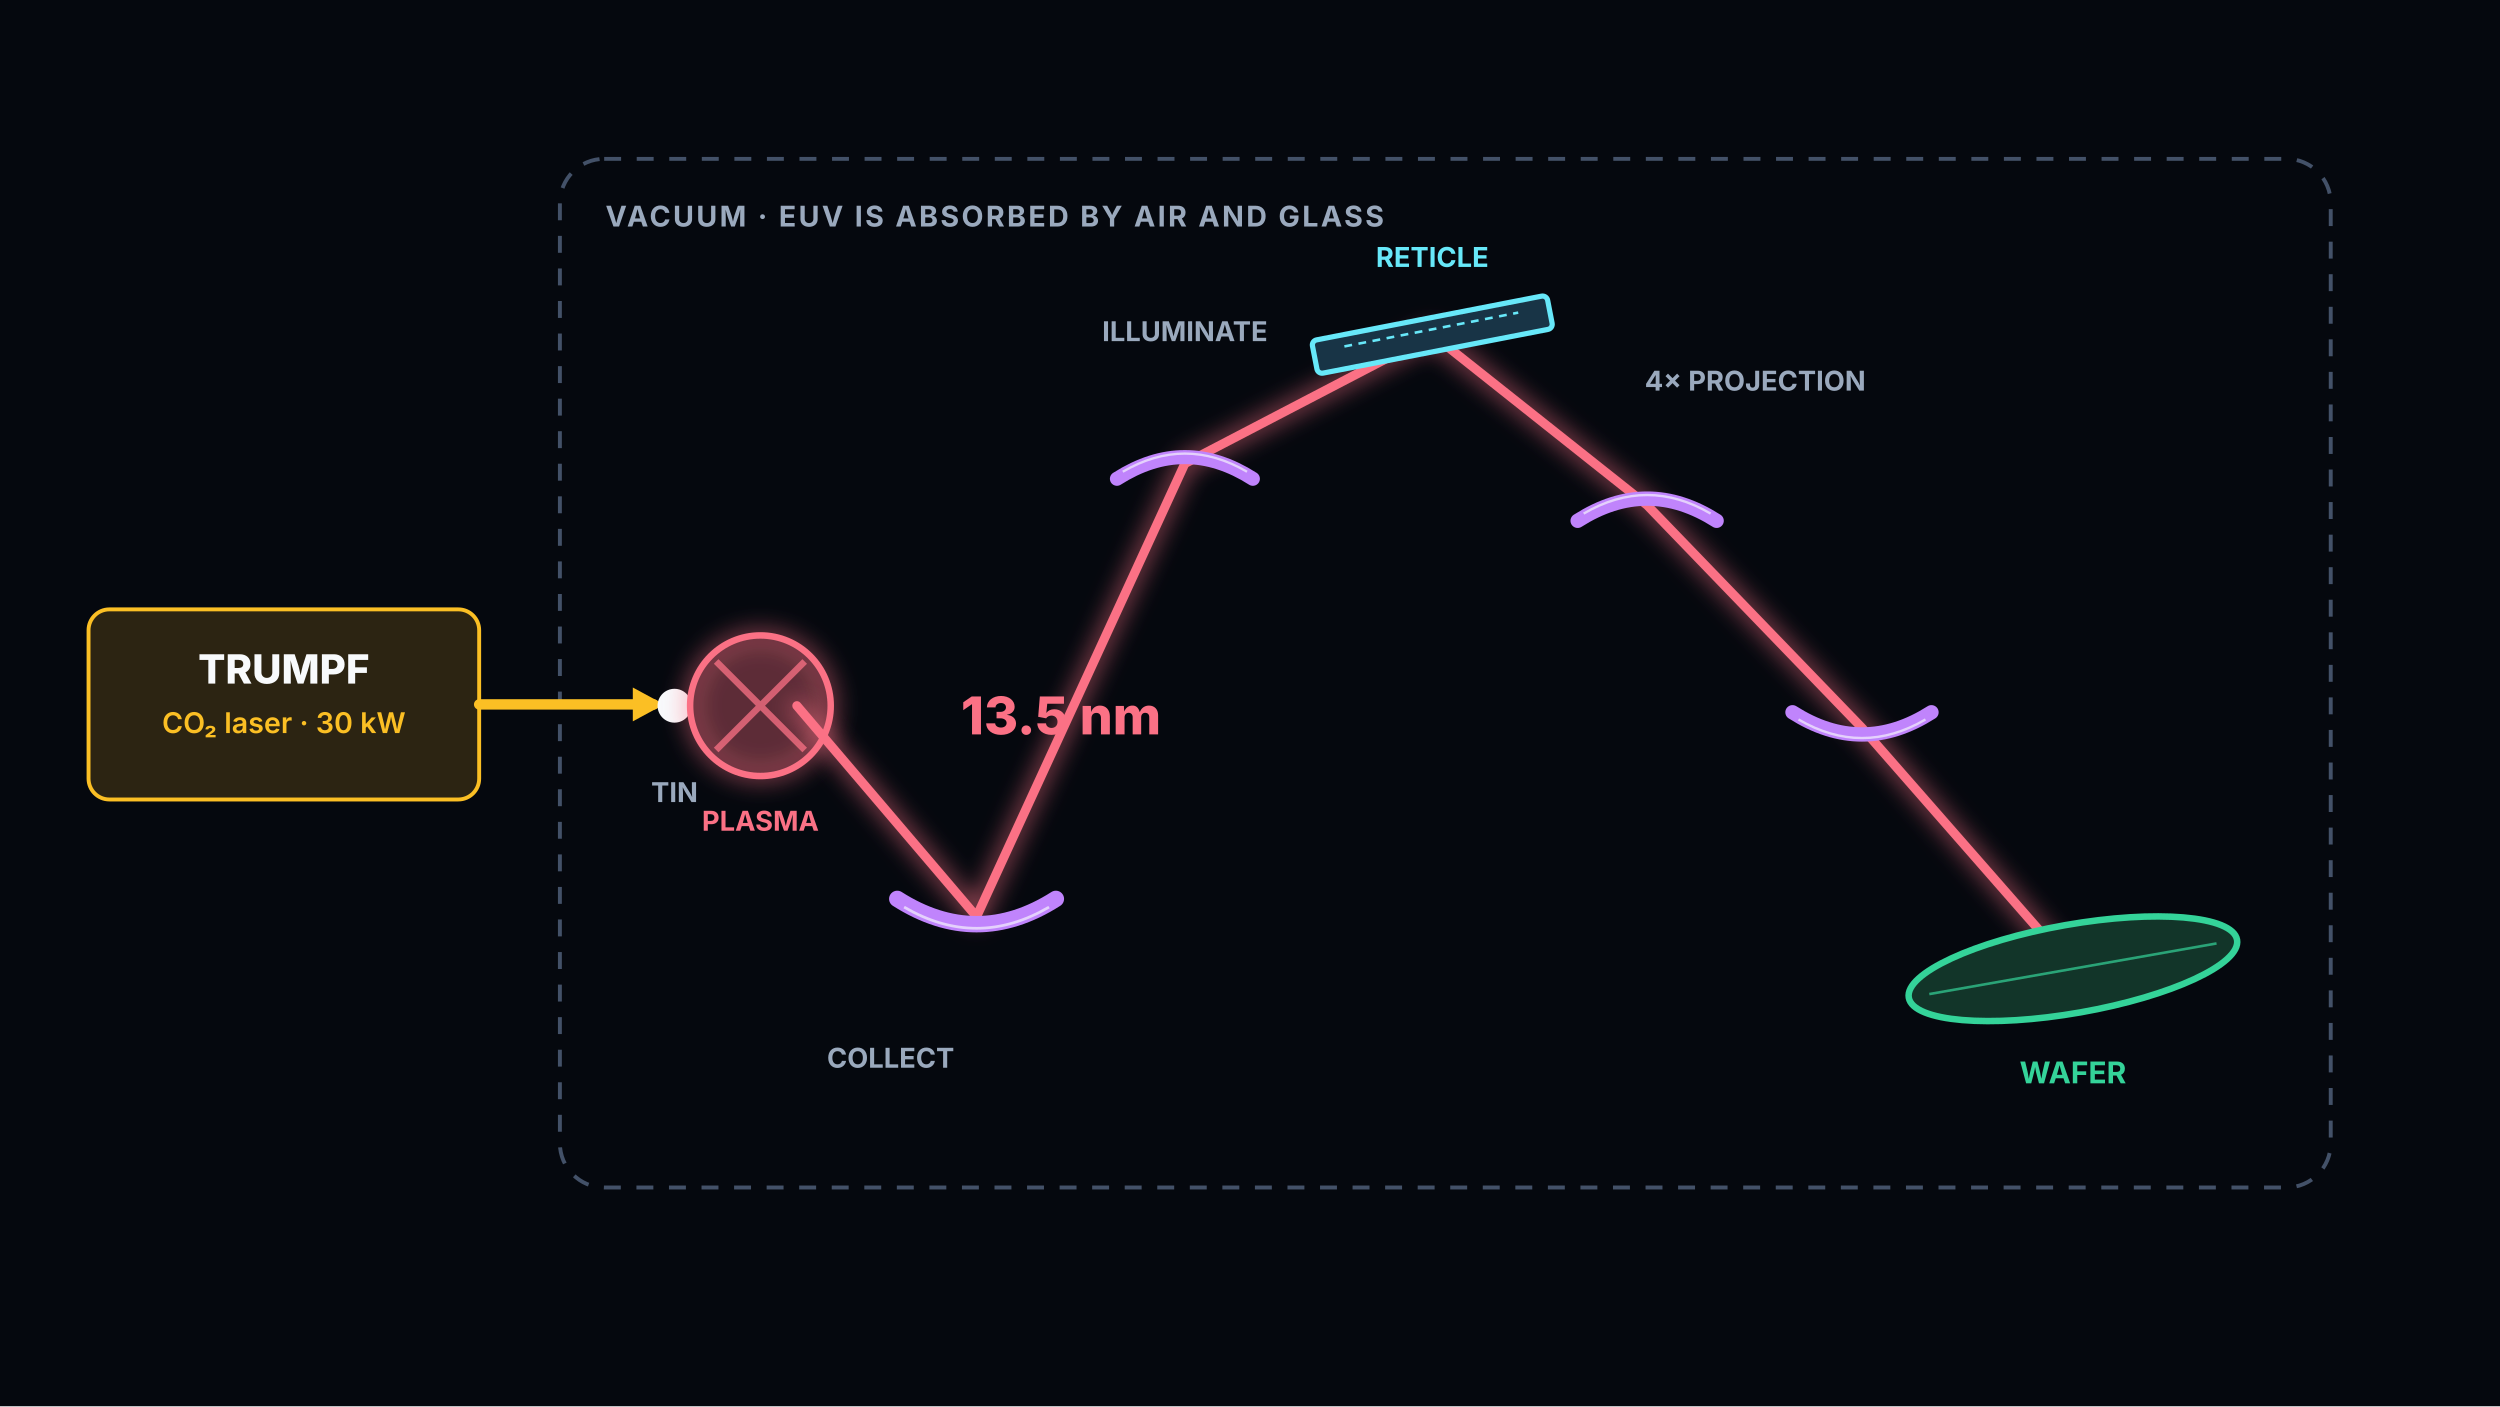
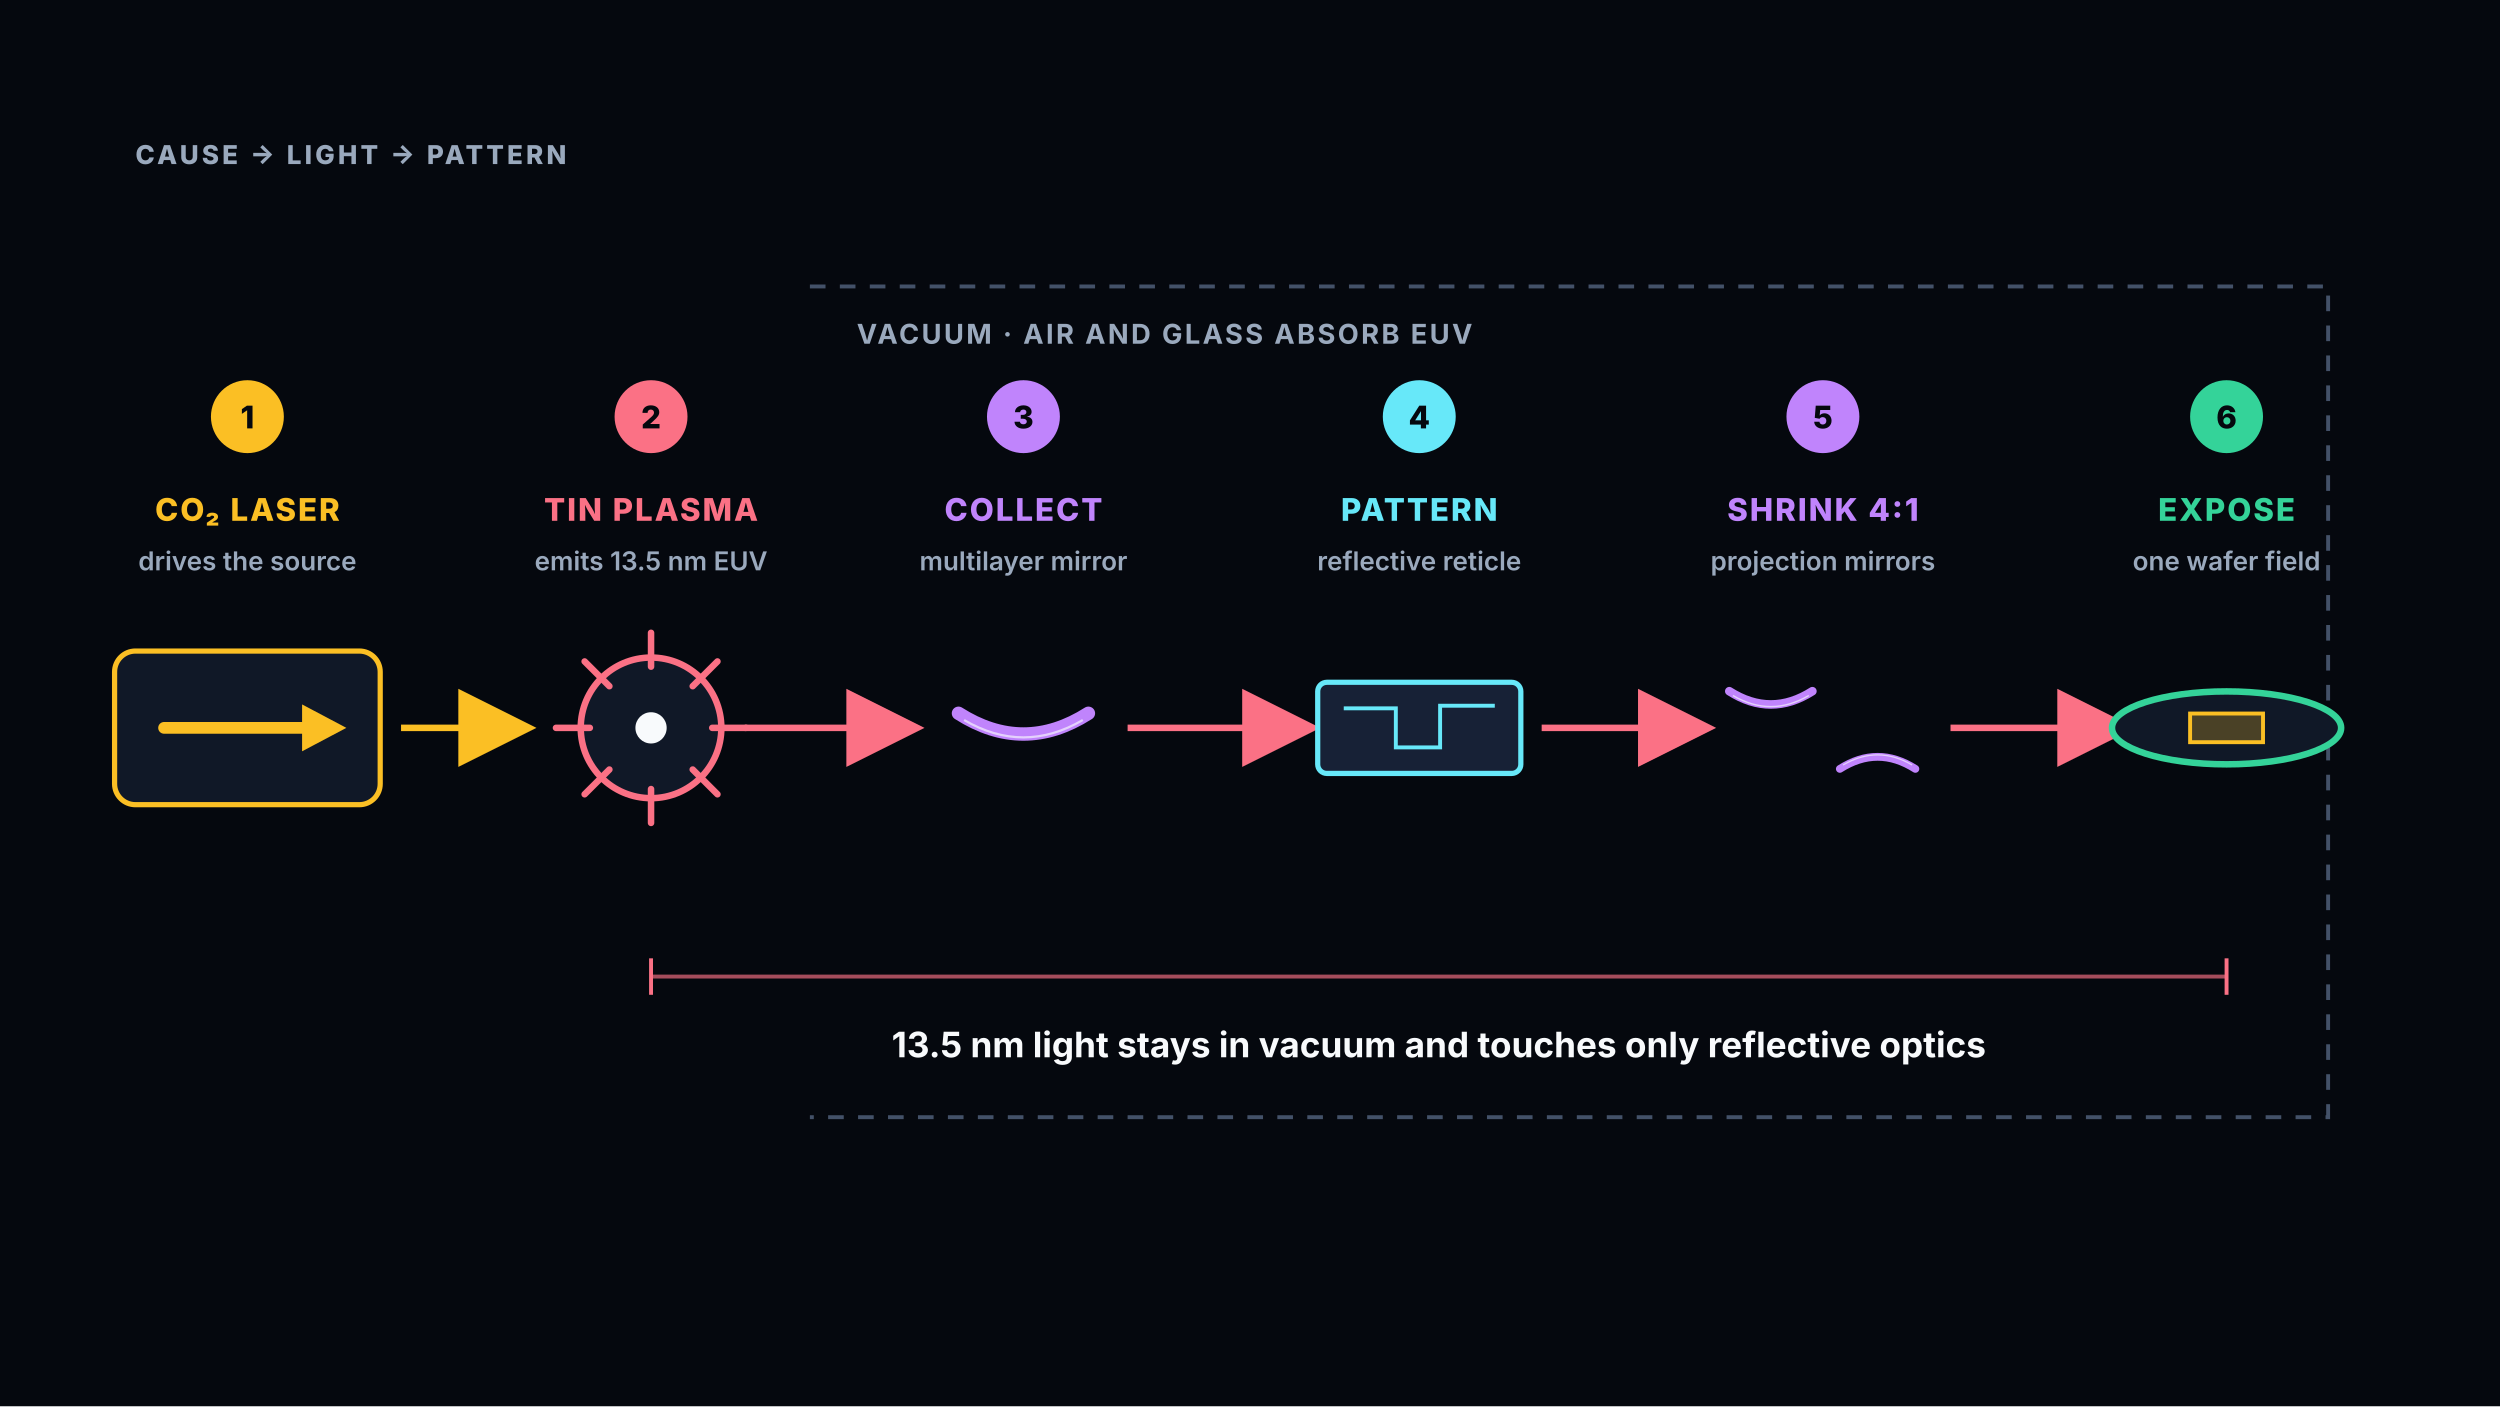
<svg xmlns="http://www.w3.org/2000/svg" viewBox="0 0 1920 1080" role="img" aria-labelledby="title desc" font-family="Inter, -apple-system, BlinkMacSystemFont, 'Segoe UI', sans-serif">
  <defs>
    <filter id="glow" x="-100%" y="-100%" width="300%" height="300%">
      <feGaussianBlur stdDeviation="9" result="blur" />
      <feMerge>
        <feMergeNode in="blur" />
        <feMergeNode in="SourceGraphic" />
      </feMerge>
    </filter>
    <marker id="arrow-cyan" markerWidth="12" markerHeight="12" refX="10" refY="6" orient="auto">
      <path d="M0,0 L12,6 L0,12 Z" fill="#67e8f9" />
    </marker>
    <marker id="arrow-amber" markerWidth="12" markerHeight="12" refX="10" refY="6" orient="auto">
      <path d="M0,0 L12,6 L0,12 Z" fill="#fbbf24" />
    </marker>
+     <marker id="arrow-rose" markerWidth="12" markerHeight="12" refX="10" refY="6" orient="auto">
+       <path d="M0,0 L12,6 L0,12 Z" fill="#fb7185" />
+     </marker>
  </defs>
  <rect width="1920" height="1080" fill="#05080e" />
-   <rect x="430" y="122" width="1360" height="790" rx="34" fill="none" stroke="#435168" stroke-width="3" stroke-dasharray="13 12" />
-   <text x="465" y="174" fill="#9aa9bd" font-size="22" font-weight="700" text-anchor="start" letter-spacing="1.8">VACUUM · EUV IS ABSORBED BY AIR AND GLASS</text>
+   <text x="104" y="126" fill="#9aa9bd" font-size="20" font-weight="760" text-anchor="start" letter-spacing="2.4">CAUSE → LIGHT → PATTERN</text>
+   <path d="M622 220H1788V858H622" fill="none" stroke="#435168" stroke-width="3" stroke-dasharray="12 11" />
+   <text x="658" y="264" fill="#9aa9bd" font-size="21" font-weight="720" text-anchor="start" letter-spacing="1.8">VACUUM · AIR AND GLASS ABSORB EUV</text>
  <g>
-     <rect x="68" y="468" width="300" height="146" rx="16" fill="#2c2412" stroke="#fbbf24" stroke-width="3" />
-     <text x="218" y="525" fill="#f8fafc" font-size="31" font-weight="760" text-anchor="middle" letter-spacing="0">TRUMPF</text>
-     <text x="218" y="563" fill="#fbbf24" font-size="22" font-weight="620" text-anchor="middle" letter-spacing="0">CO₂ laser · 30 kW</text>
+     <circle cx="190" cy="320" r="28" fill="#fbbf24" />
+     <text x="190" y="329" fill="#05080e" font-size="24" font-weight="820" text-anchor="middle" letter-spacing="0">1</text>
+     <text x="190" y="400" fill="#fbbf24" font-size="24" font-weight="780" text-anchor="middle" letter-spacing="1.5">CO₂ LASER</text>
+     <text x="190" y="438" fill="#9aa9bd" font-size="20" font-weight="580" text-anchor="middle" letter-spacing="0">drives the source</text>
  </g>
-   <path d="M368 541H502" fill="none" stroke="#fbbf24" stroke-width="8" stroke-linecap="round" />
-   <path d="M486 528L510 541L486 554Z" fill="#fbbf24" />
+   <rect x="88" y="500" width="204" height="118" rx="16" fill="#101827" stroke="#fbbf24" stroke-width="4" />
+   <path d="M126 559H250" stroke="#fbbf24" stroke-width="9" stroke-linecap="round" />
+   <path d="M232 541L266 559L232 577Z" fill="#fbbf24" />
+   <path d="M308 559H402" fill="none" stroke="#fbbf24" stroke-width="5" marker-end="url(#arrow-amber)" />
  <g>
-     <circle cx="518" cy="542" r="13" fill="#f8fafc" />
-     <circle cx="584" cy="542" r="54" fill="rgba(251,113,133,0.2)" stroke="#fb7185" stroke-width="5" filter="url(#glow)" />
-     <path d="M550 508L618 576M550 576L618 508" stroke="#fb7185" stroke-width="5" opacity="0.75" />
-     <text x="518" y="616" fill="#9aa9bd" font-size="21" font-weight="700" text-anchor="middle" letter-spacing="0">TIN</text>
-     <text x="584" y="638" fill="#fb7185" font-size="21" font-weight="700" text-anchor="middle" letter-spacing="0">PLASMA</text>
+     <circle cx="500" cy="320" r="28" fill="#fb7185" />
+     <text x="500" y="329" fill="#05080e" font-size="24" font-weight="820" text-anchor="middle" letter-spacing="0">2</text>
+     <text x="500" y="400" fill="#fb7185" font-size="24" font-weight="780" text-anchor="middle" letter-spacing="1.5">TIN PLASMA</text>
+     <text x="500" y="438" fill="#9aa9bd" font-size="20" font-weight="580" text-anchor="middle" letter-spacing="0">emits 13.5 nm EUV</text>
  </g>
-   <path d="M612 542L750 704L910 356L1100 257L1265 388L1430 559L1592 744" fill="none" stroke="#fb7185" stroke-width="7" stroke-linecap="round" stroke-linejoin="round" filter="url(#glow)" />
-   <g transform="translate(750 704) rotate(0) scale(1.05)">
+   <circle cx="500" cy="559" r="54" fill="#101827" stroke="#fb7185" stroke-width="5" />
+   <circle cx="500" cy="559" r="12" fill="#f8fafc" />
+   <path d="M500 486V512M500 606V632M427 559H453M547 559H573M449 508L468 527M532 591L551 610M449 610L468 591M532 527L551 508" stroke="#fb7185" stroke-width="5" stroke-linecap="round" />
+   <path d="M572 559H700" fill="none" stroke="#fb7185" stroke-width="5" marker-end="url(#arrow-rose)" />
+   <g>
+     <circle cx="786" cy="320" r="28" fill="#c084fc" />
+     <text x="786" y="329" fill="#05080e" font-size="24" font-weight="820" text-anchor="middle" letter-spacing="0">3</text>
+     <text x="786" y="400" fill="#c084fc" font-size="24" font-weight="780" text-anchor="middle" letter-spacing="1.5">COLLECT</text>
+     <text x="786" y="438" fill="#9aa9bd" font-size="20" font-weight="580" text-anchor="middle" letter-spacing="0">multilayer mirror</text>
+   </g>
+   <g transform="translate(786 559) rotate(0) scale(0.86)">
    <path d="M-58 -13Q0 24 58 -13" fill="none" stroke="#c084fc" stroke-width="12" stroke-linecap="round" />
    <path d="M-53 -7Q0 24 53 -7" fill="none" stroke="#f8fafc" stroke-width="2" opacity="0.65" />
  </g>
-   <g transform="translate(910 356) rotate(180) scale(0.9)">
+   <path d="M866 559H1004" fill="none" stroke="#fb7185" stroke-width="5" marker-end="url(#arrow-rose)" />
+   <g>
+     <circle cx="1090" cy="320" r="28" fill="#67e8f9" />
+     <text x="1090" y="329" fill="#05080e" font-size="24" font-weight="820" text-anchor="middle" letter-spacing="0">4</text>
+     <text x="1090" y="400" fill="#67e8f9" font-size="24" font-weight="780" text-anchor="middle" letter-spacing="1.5">PATTERN</text>
+     <text x="1090" y="438" fill="#9aa9bd" font-size="20" font-weight="580" text-anchor="middle" letter-spacing="0">reflective reticle</text>
+   </g>
+   <rect x="1012" y="524" width="156" height="70" rx="7" fill="#172136" stroke="#67e8f9" stroke-width="4" />
+   <path d="M1032 544H1072V574H1106V542H1148" fill="none" stroke="#67e8f9" stroke-width="3" />
+   <path d="M1184 559H1308" fill="none" stroke="#fb7185" stroke-width="5" marker-end="url(#arrow-rose)" />
+   <g>
+     <circle cx="1400" cy="320" r="28" fill="#c084fc" />
+     <text x="1400" y="329" fill="#05080e" font-size="24" font-weight="820" text-anchor="middle" letter-spacing="0">5</text>
+     <text x="1400" y="400" fill="#c084fc" font-size="24" font-weight="780" text-anchor="middle" letter-spacing="1.5">SHRINK 4:1</text>
+     <text x="1400" y="438" fill="#9aa9bd" font-size="20" font-weight="580" text-anchor="middle" letter-spacing="0">projection mirrors</text>
+   </g>
+   <g transform="translate(1360 538) rotate(0) scale(0.55)">
    <path d="M-58 -13Q0 24 58 -13" fill="none" stroke="#c084fc" stroke-width="12" stroke-linecap="round" />
    <path d="M-53 -7Q0 24 53 -7" fill="none" stroke="#f8fafc" stroke-width="2" opacity="0.65" />
  </g>
-   <g transform="translate(1100 257) rotate(-11)">
-     <rect x="-92" y="-13" width="184" height="26" rx="4" fill="#183446" stroke="#67e8f9" stroke-width="4" />
-     <path d="M-68 -4H68" stroke="#67e8f9" stroke-width="2" stroke-dasharray="6 5" />
-   </g>
-   <g transform="translate(1265 388) rotate(180) scale(0.92)">
+   <g transform="translate(1442 584) rotate(180) scale(0.5)">
    <path d="M-58 -13Q0 24 58 -13" fill="none" stroke="#c084fc" stroke-width="12" stroke-linecap="round" />
    <path d="M-53 -7Q0 24 53 -7" fill="none" stroke="#f8fafc" stroke-width="2" opacity="0.65" />
  </g>
-   <g transform="translate(1430 559) rotate(0) scale(0.92)">
-     <path d="M-58 -13Q0 24 58 -13" fill="none" stroke="#c084fc" stroke-width="12" stroke-linecap="round" />
-     <path d="M-53 -7Q0 24 53 -7" fill="none" stroke="#f8fafc" stroke-width="2" opacity="0.65" />
+   <path d="M1498 559H1630" fill="none" stroke="#fb7185" stroke-width="5" marker-end="url(#arrow-rose)" />
+   <g>
+     <circle cx="1710" cy="320" r="28" fill="#34d399" />
+     <text x="1710" y="329" fill="#05080e" font-size="24" font-weight="820" text-anchor="middle" letter-spacing="0">6</text>
+     <text x="1710" y="400" fill="#34d399" font-size="24" font-weight="780" text-anchor="middle" letter-spacing="1.5">EXPOSE</text>
+     <text x="1710" y="438" fill="#9aa9bd" font-size="20" font-weight="580" text-anchor="middle" letter-spacing="0">one wafer field</text>
  </g>
-   <g transform="translate(1592 744) rotate(-10)">
-     <ellipse cx="0" cy="0" rx="128" ry="34" fill="#123529" stroke="#34d399" stroke-width="5" />
-     <path d="M-112 0H112" stroke="#34d399" stroke-width="2" opacity="0.7" />
-   </g>
-   <text x="684" y="820" fill="#9aa9bd" font-size="21" font-weight="700" text-anchor="middle" letter-spacing="0">COLLECT</text>
-   <text x="910" y="262" fill="#9aa9bd" font-size="21" font-weight="700" text-anchor="middle" letter-spacing="0">ILLUMINATE</text>
-   <text x="1100" y="205" fill="#67e8f9" font-size="21" font-weight="700" text-anchor="middle" letter-spacing="0">RETICLE</text>
-   <text x="1348" y="300" fill="#9aa9bd" font-size="21" font-weight="700" text-anchor="middle" letter-spacing="0">4× PROJECTION</text>
-   <text x="1592" y="832" fill="#34d399" font-size="23" font-weight="720" text-anchor="middle" letter-spacing="0">WAFER</text>
-   <text x="738" y="564" fill="#fb7185" font-size="40" font-weight="760" text-anchor="start" letter-spacing="0">13.5 nm</text>
+   <ellipse cx="1710" cy="559" rx="88" ry="28" fill="#101827" stroke="#34d399" stroke-width="5" />
+   <rect x="1682" y="548" width="56" height="22" fill="rgba(251,191,36,0.25)" stroke="#fbbf24" stroke-width="3" />
+   <path d="M500 750H1710" stroke="#fb7185" stroke-width="3" opacity="0.65" />
+   <path d="M500 736V764M1710 736V764" stroke="#fb7185" stroke-width="3" />
+   <text x="1105" y="812" fill="#f8fafc" font-size="27" font-weight="680" text-anchor="middle" letter-spacing="0">13.5 nm light stays in vacuum and touches only reflective optics</text>
</svg>
